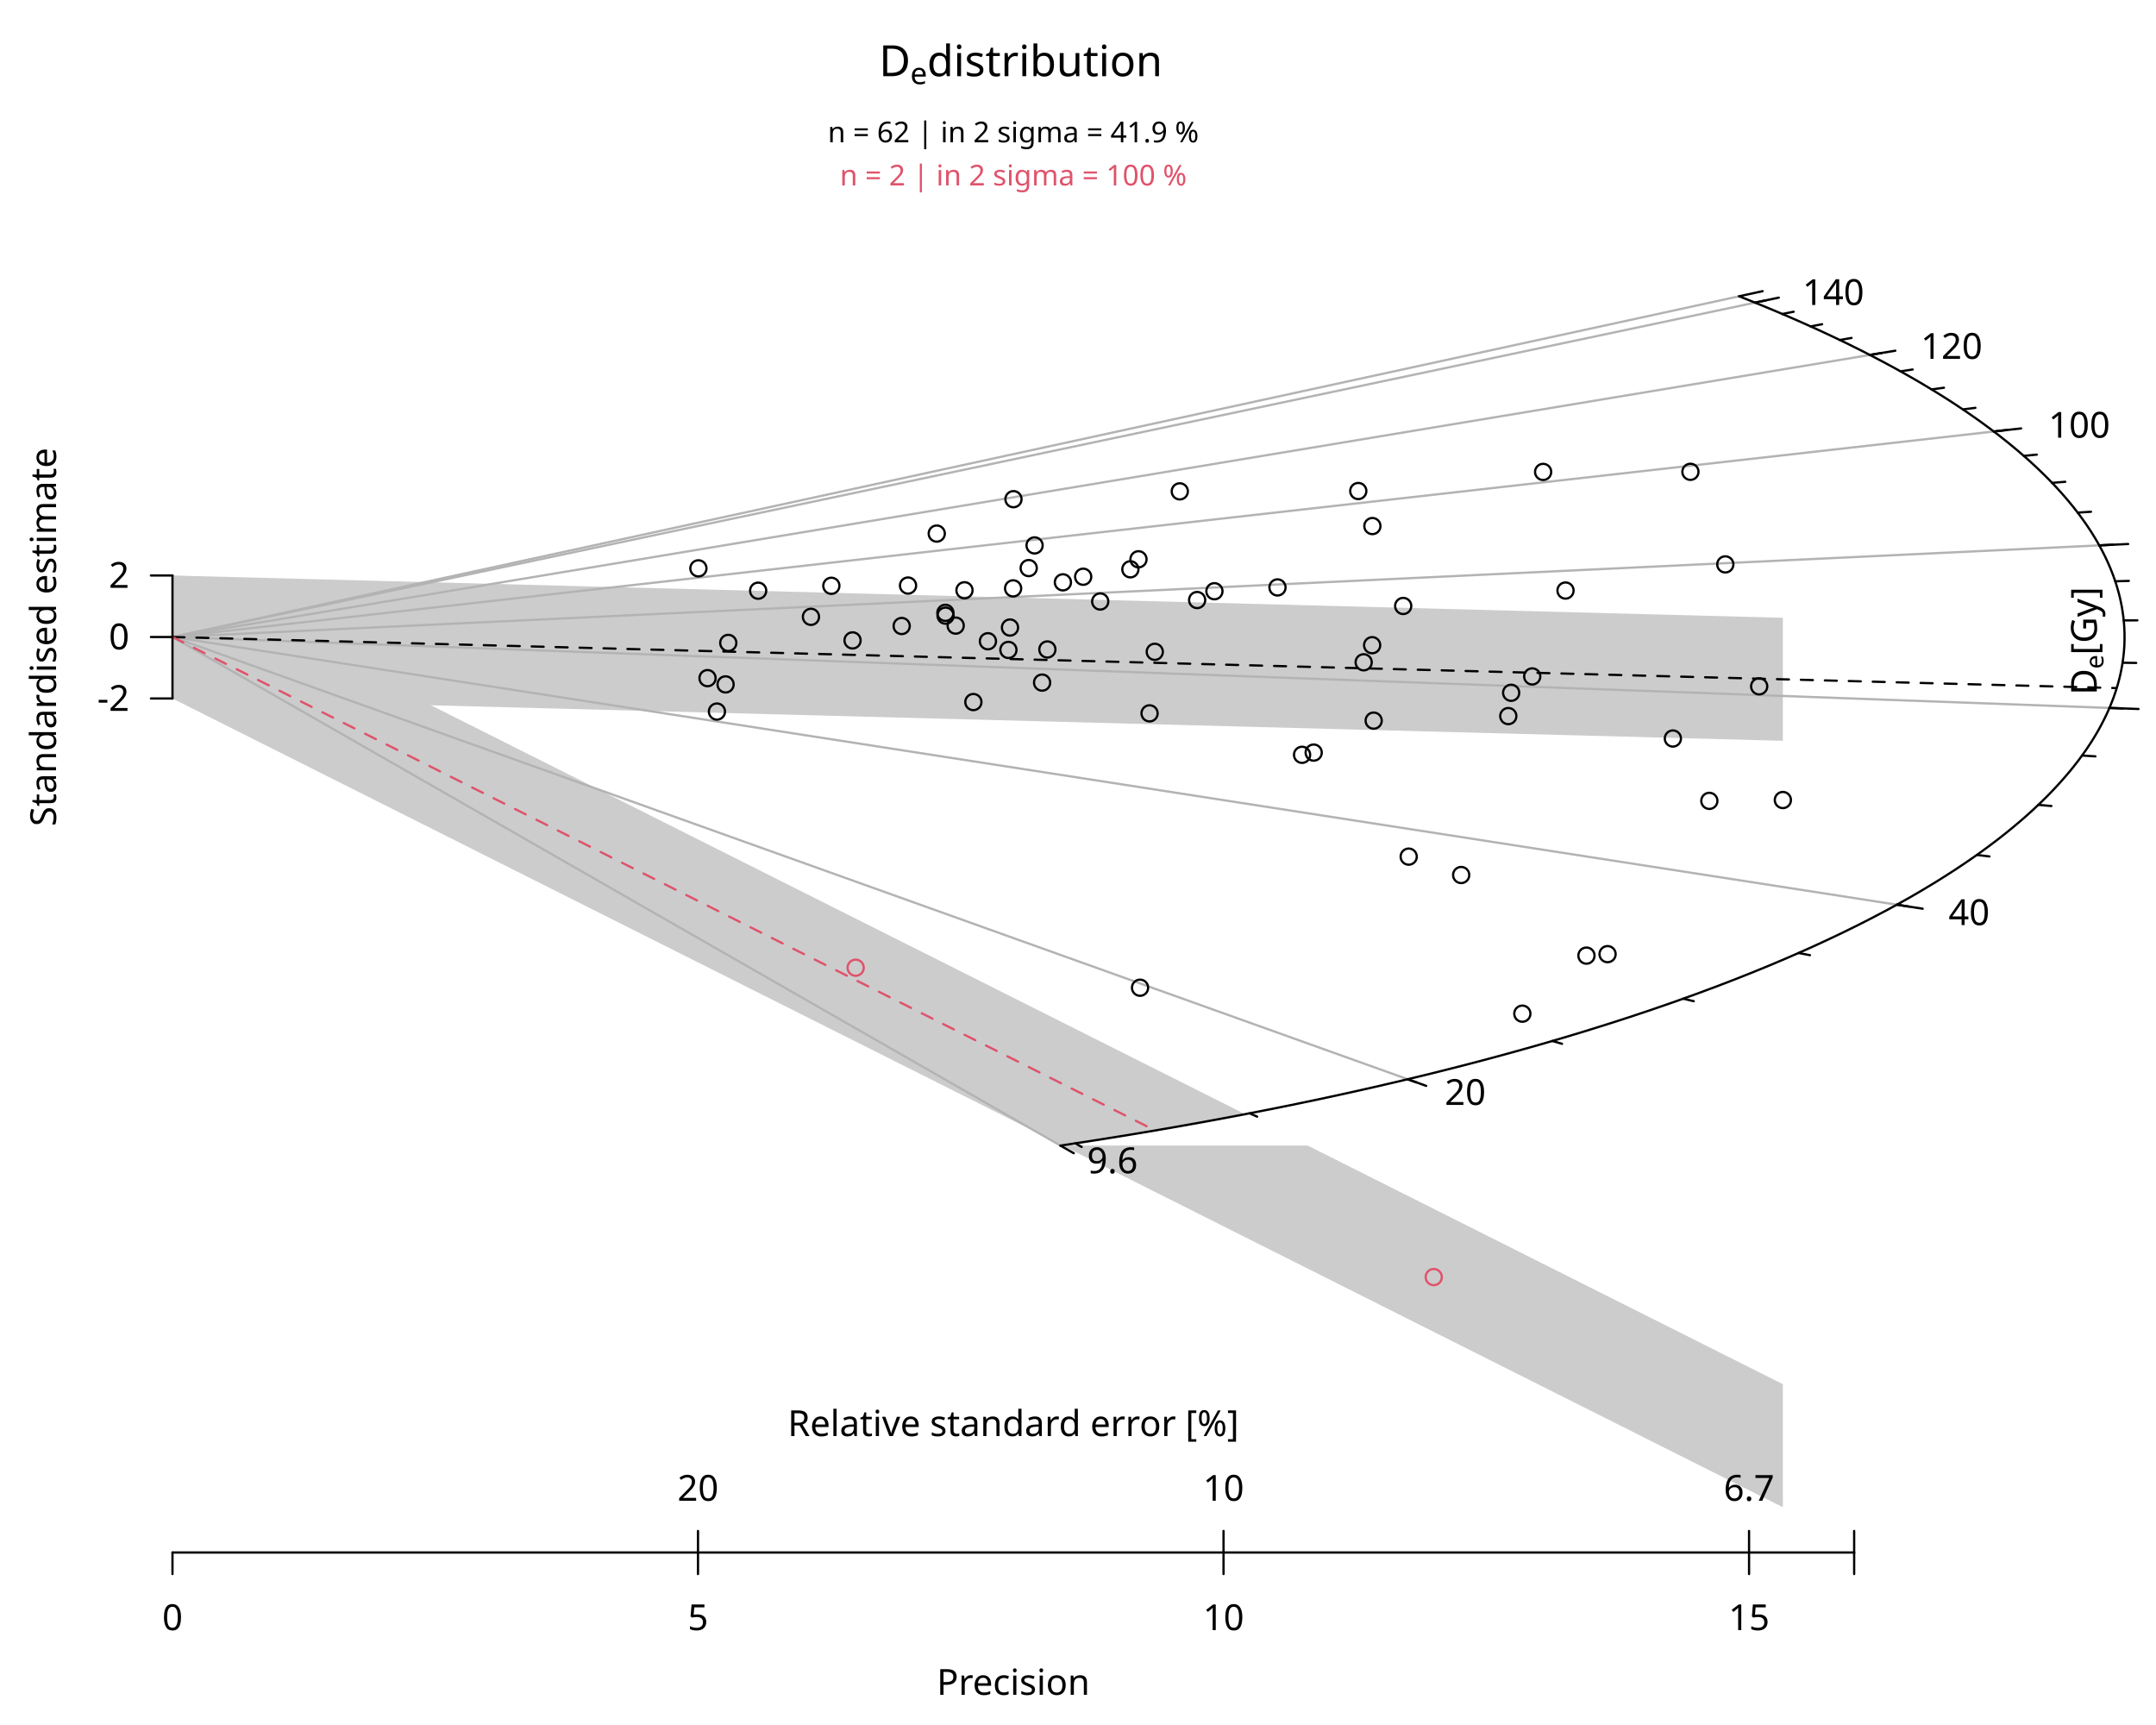
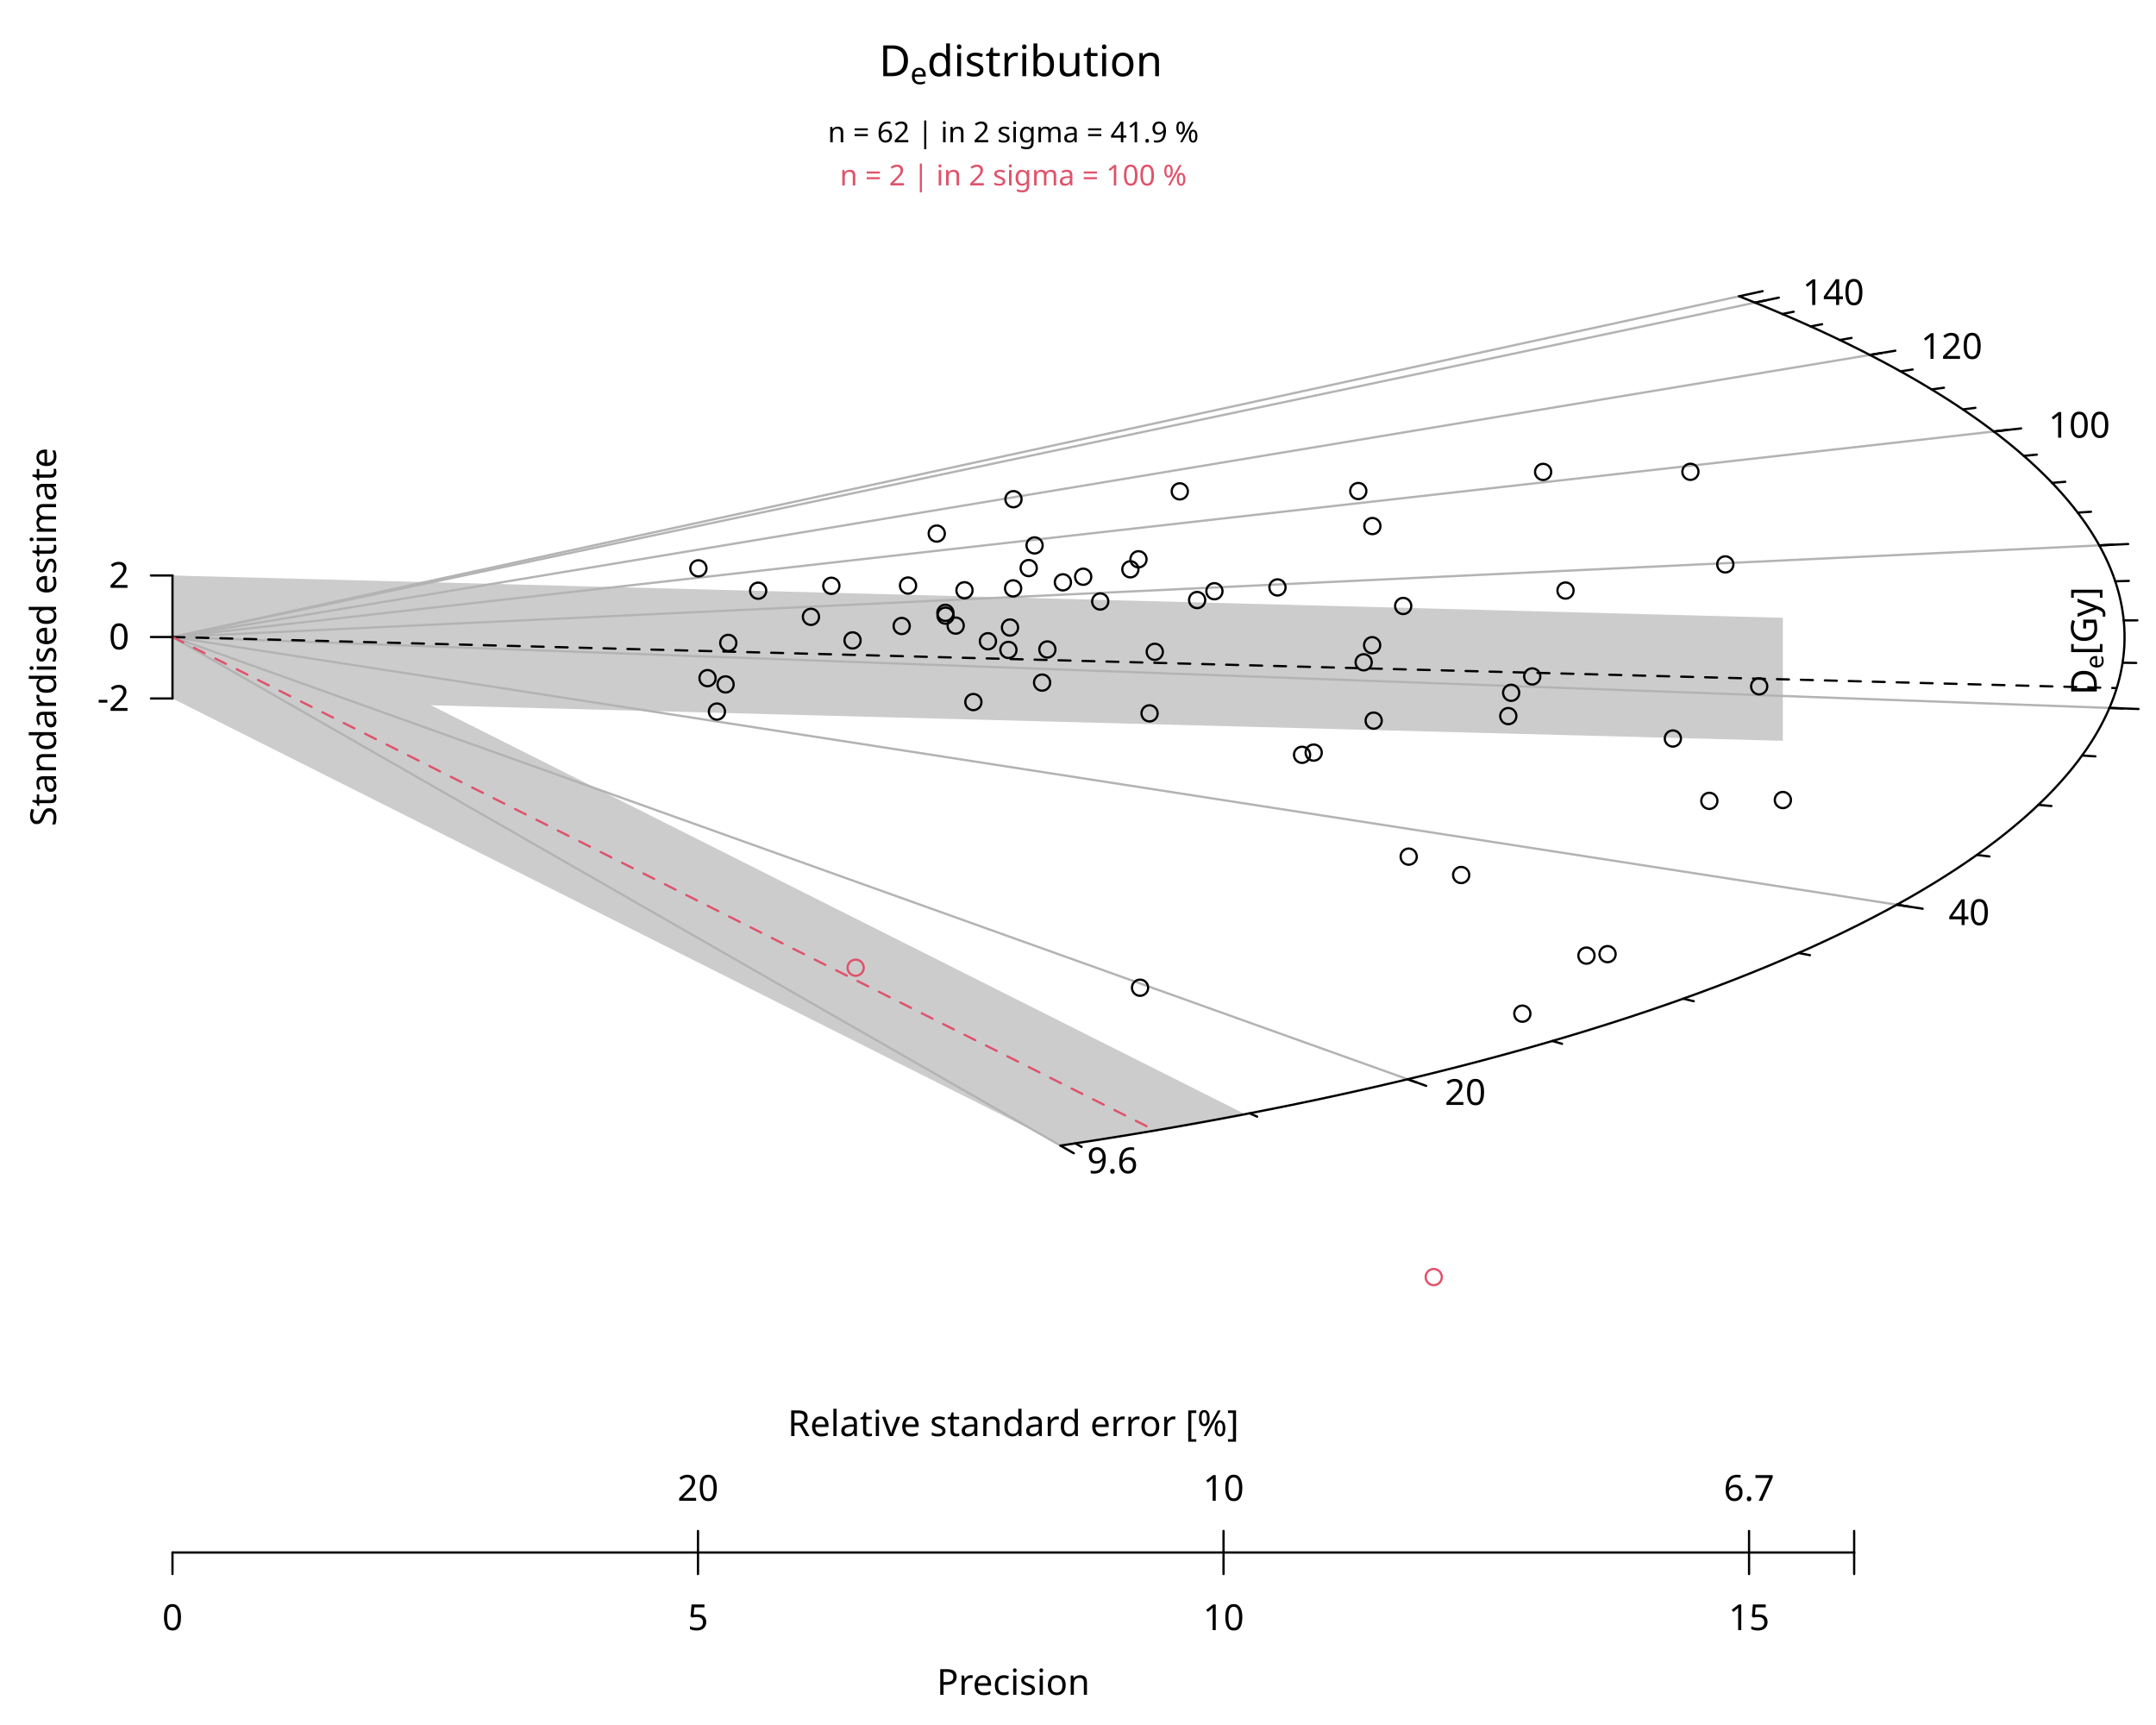
<svg xmlns="http://www.w3.org/2000/svg" class="svglite" data-engine-version="2.0" width="720.00pt" height="576.00pt" viewBox="0 0 720.00 576.00">
  <defs>
    <style type="text/css">
    .svglite line, .svglite polyline, .svglite polygon, .svglite path, .svglite rect, .svglite circle {
      fill: none;
      stroke: #000000;
      stroke-linecap: round;
      stroke-linejoin: round;
      stroke-miterlimit: 10.00;
    }
  </style>
  </defs>
  <rect width="100%" height="100%" style="stroke: none; fill: #FFFFFF;" />
  <defs>
    <clipPath id="cpMC4wMHw3MjAuMDB8MC4wMHw1NzYuMDA=">
      <rect x="0.00" y="0.00" width="720.00" height="576.00" />
    </clipPath>
  </defs>
  <g clip-path="url(#cpMC4wMHw3MjAuMDB8MC4wMHw1NzYuMDA=)">
    <text transform="translate(18.72,212.70) rotate(-90)" text-anchor="middle" style="font-size: 12.00px; font-family: sans;" textLength="119.42px" lengthAdjust="spacingAndGlyphs">Standardised estimate</text>
  </g>
  <defs>
    <clipPath id="cpNTcuNjB8NjE5LjIwfDY0LjgwfDUxOC40MA==">
      <rect x="57.60" y="64.80" width="561.60" height="453.60" />
    </clipPath>
  </defs>
  <g clip-path="url(#cpNTcuNjB8NjE5LjIwfDY0LjgwfDUxOC40MA==)">
    <polygon points="57.60,233.24 57.60,192.16 595.39,206.29 595.39,247.36 " style="stroke-width: 0.75; stroke: none; fill: #CCCCCC;" />
    <polygon points="57.60,233.24 57.60,192.16 595.39,462.20 595.39,503.28 " style="stroke-width: 0.75; stroke: none; fill: #CCCCCC;" />
  </g>
  <g clip-path="url(#cpMC4wMHw3MjAuMDB8MC4wMHw1NzYuMDA=)">
    <polyline points="57.60,212.70 354.14,382.53 " style="stroke-width: 0.75; stroke: #B3B3B3;" />
    <polyline points="57.60,212.70 580.78,98.93 " style="stroke-width: 0.75; stroke: #B3B3B3;" />
    <polyline points="57.60,212.70 470.09,360.37 " style="stroke-width: 0.75; stroke: #B3B3B3;" />
    <polyline points="57.60,212.70 633.45,302.09 " style="stroke-width: 0.75; stroke: #B3B3B3;" />
    <polyline points="57.60,212.70 704.45,236.39 " style="stroke-width: 0.75; stroke: #B3B3B3;" />
    <polyline points="57.60,212.70 701.05,182.11 " style="stroke-width: 0.75; stroke: #B3B3B3;" />
    <polyline points="57.60,212.70 665.83,144.08 " style="stroke-width: 0.75; stroke: #B3B3B3;" />
    <polyline points="57.60,212.70 624.44,118.52 " style="stroke-width: 0.75; stroke: #B3B3B3;" />
    <polyline points="57.60,212.70 586.10,101.05 " style="stroke-width: 0.75; stroke: #B3B3B3;" />
    <polyline points="57.60,212.70 706.88,229.76 " style="stroke-width: 0.75; stroke-dasharray: 4.00,4.00;" />
    <polyline points="57.60,212.70 385.76,377.48 " style="stroke-width: 0.75; stroke: #DF536B; stroke-dasharray: 4.00,4.00;" />
-     <polygon points="354.14,382.53 354.79,382.44 355.44,382.34 356.10,382.24 356.76,382.14 357.42,382.04 358.08,381.94 358.75,381.84 359.42,381.74 360.09,381.63 360.77,381.53 361.44,381.42 362.12,381.32 362.80,381.21 363.49,381.11 364.18,381.00 364.87,380.89 365.56,380.78 366.26,380.68 366.95,380.57 367.65,380.46 368.36,380.34 369.06,380.23 369.77,380.12 370.48,380.00 371.20,379.89 371.92,379.77 372.64,379.66 373.36,379.54 374.09,379.42 374.81,379.31 375.54,379.19 376.28,379.07 377.02,378.95 377.76,378.82 378.50,378.70 379.24,378.58 379.99,378.45 380.74,378.33 381.50,378.20 382.26,378.07 383.02,377.95 383.78,377.82 384.55,377.69 385.32,377.56 386.09,377.43 386.86,377.29 387.64,377.16 388.42,377.02 389.21,376.89 390.00,376.75 390.79,376.62 391.58,376.48 392.38,376.34 393.18,376.20 393.98,376.06 394.79,375.91 395.60,375.77 396.41,375.63 397.23,375.48 398.05,375.33 398.87,375.19 399.69,375.04 400.52,374.89 401.35,374.74 402.19,374.59 403.03,374.43 403.87,374.28 404.72,374.12 405.56,373.97 406.42,373.81 407.27,373.65 408.13,373.49 408.99,373.33 409.86,373.17 410.72,373.00 411.60,372.84 412.47,372.67 413.35,372.51 414.23,372.34 415.12,372.17 416.01,372.00 416.90,371.82 417.80,371.65 418.70,371.48 419.60,371.30 420.51,371.12 421.42,370.94 422.33,370.76 423.25,370.58 424.17,370.40 425.09,370.22 426.02,370.03 426.95,369.84 427.89,369.65 428.83,369.46 429.77,369.27 430.72,369.08 431.67,368.89 432.62,368.69 433.58,368.49 434.54,368.29 435.50,368.09 436.47,367.89 437.44,367.69 438.42,367.48 439.40,367.28 440.38,367.07 441.37,366.86 442.36,366.65 443.35,366.43 444.35,366.22 445.35,366.00 446.35,365.79 447.36,365.57 448.38,365.34 449.39,365.12 450.41,364.90 451.44,364.67 452.47,364.44 453.50,364.21 454.54,363.98 455.57,363.74 456.62,363.51 457.67,363.27 458.72,363.03 459.77,362.79 460.83,362.55 461.89,362.30 462.96,362.05 464.03,361.80 465.11,361.55 466.18,361.30 467.27,361.05 468.35,360.79 469.44,360.53 470.53,360.27 471.63,360.00 472.73,359.74 473.84,359.47 474.95,359.20 476.06,358.93 477.18,358.66 478.30,358.38 479.42,358.10 480.55,357.82 481.68,357.54 482.82,357.25 483.96,356.96 485.10,356.67 486.25,356.38 487.40,356.09 488.56,355.79 489.72,355.49 490.88,355.19 492.05,354.88 493.22,354.58 494.39,354.27 495.57,353.96 496.75,353.64 497.94,353.32 499.12,353.01 500.32,352.68 501.51,352.36 502.71,352.03 503.92,351.70 505.12,351.37 506.34,351.03 507.55,350.70 508.77,350.35 509.99,350.01 511.22,349.66 512.44,349.32 513.68,348.96 514.91,348.61 516.15,348.25 517.39,347.89 518.64,347.53 519.89,347.16 521.14,346.79 522.40,346.42 523.66,346.04 524.92,345.66 526.19,345.28 527.46,344.90 528.73,344.51 530.00,344.12 531.28,343.72 532.56,343.32 533.85,342.92 535.14,342.52 536.43,342.11 537.72,341.70 539.02,341.29 540.32,340.87 541.62,340.45 542.92,340.02 544.23,339.60 545.54,339.17 546.85,338.73 548.17,338.29 549.48,337.85 550.80,337.41 552.12,336.96 553.45,336.50 554.77,336.05 556.10,335.59 557.43,335.13 558.77,334.66 560.10,334.19 561.44,333.71 562.78,333.23 564.12,332.75 565.46,332.27 566.80,331.78 568.15,331.28 569.49,330.78 570.84,330.28 572.19,329.78 573.54,329.27 574.89,328.75 576.25,328.24 577.60,327.71 578.95,327.19 580.31,326.66 581.67,326.12 583.02,325.58 584.38,325.04 585.74,324.50 587.09,323.94 588.45,323.39 589.81,322.83 591.17,322.27 592.53,321.70 593.88,321.12 595.24,320.55 596.60,319.97 597.96,319.38 599.31,318.79 600.67,318.20 602.02,317.60 603.37,316.99 604.73,316.39 606.08,315.77 607.43,315.16 608.77,314.53 610.12,313.91 611.46,313.28 612.81,312.64 614.15,312.00 615.49,311.36 616.82,310.71 618.15,310.05 619.48,309.40 620.81,308.73 622.14,308.06 623.46,307.39 624.78,306.71 626.09,306.03 627.40,305.34 628.71,304.65 630.02,303.96 631.32,303.25 632.61,302.55 633.90,301.84 635.19,301.12 636.47,300.40 637.75,299.68 639.02,298.95 640.29,298.21 641.55,297.47 642.80,296.73 644.05,295.98 645.30,295.22 646.54,294.47 647.77,293.70 648.99,292.93 650.21,292.16 651.42,291.38 652.63,290.60 653.83,289.81 655.01,289.02 656.20,288.22 657.37,287.42 658.54,286.62 659.70,285.81 660.85,284.99 661.99,284.17 663.12,283.34 664.24,282.51 665.36,281.68 666.46,280.84 667.56,280.00 668.64,279.15 669.72,278.30 670.78,277.44 671.84,276.58 672.88,275.71 673.91,274.84 674.94,273.97 675.95,273.09 676.95,272.21 677.93,271.32 678.91,270.43 679.87,269.53 680.83,268.63 681.77,267.73 682.69,266.82 683.61,265.91 684.51,264.99 685.40,264.07 686.27,263.15 687.13,262.22 687.98,261.29 688.81,260.35 689.63,259.42 690.44,258.47 691.23,257.53 692.01,256.58 692.77,255.62 693.51,254.67 694.25,253.71 694.96,252.74 695.66,251.78 696.35,250.81 697.02,249.84 697.67,248.86 698.31,247.88 698.93,246.90 699.53,245.92 700.12,244.93 700.69,243.94 701.24,242.95 701.78,241.95 702.30,240.95 702.80,239.95 703.29,238.95 703.76,237.95 704.21,236.94 704.64,235.93 705.05,234.92 705.45,233.91 705.83,232.90 706.19,231.88 706.53,230.86 706.86,229.84 707.16,228.82 707.45,227.80 707.72,226.78 707.97,225.75 708.20,224.73 708.41,223.70 708.60,222.67 708.78,221.65 708.93,220.62 709.07,219.59 709.19,218.56 709.29,217.53 709.37,216.49 709.43,215.46 709.47,214.43 709.49,213.40 709.49,212.37 709.48,211.33 709.44,210.30 709.39,209.27 709.32,208.24 709.22,207.21 709.11,206.18 708.98,205.15 708.83,204.12 708.67,203.09 708.48,202.06 708.27,201.03 708.05,200.01 707.81,198.98 707.54,197.96 707.26,196.94 706.96,195.91 706.65,194.89 706.31,193.88 705.96,192.86 705.59,191.85 705.19,190.83 704.79,189.82 704.36,188.81 703.92,187.81 703.45,186.80 702.98,185.80 702.48,184.80 701.97,183.80 701.43,182.80 700.89,181.81 700.32,180.82 699.74,179.83 699.14,178.85 698.53,177.86 697.89,176.88 697.25,175.91 696.58,174.93 695.90,173.96 695.21,173.00 694.50,172.03 693.77,171.07 693.03,170.11 692.28,169.16 691.50,168.21 690.72,167.26 689.92,166.32 689.10,165.38 688.28,164.44 687.43,163.51 686.58,162.58 685.71,161.65 684.82,160.73 683.93,159.81 683.02,158.90 682.09,157.99 681.16,157.08 680.21,156.18 679.25,155.29 678.28,154.39 677.29,153.50 676.30,152.62 675.29,151.74 674.27,150.86 673.24,149.99 672.20,149.12 671.15,148.26 670.09,147.40 669.02,146.55 667.94,145.70 666.85,144.85 665.74,144.01 664.63,143.18 663.51,142.35 662.38,141.52 661.25,140.70 660.10,139.88 658.94,139.07 657.78,138.26 656.61,137.46 655.43,136.66 654.24,135.87 653.05,135.08 651.85,134.29 650.64,133.51 649.42,132.74 648.20,131.97 646.97,131.20 645.73,130.44 644.49,129.69 643.24,128.94 641.99,128.19 640.73,127.45 639.47,126.71 638.20,125.98 636.92,125.25 635.64,124.53 634.35,123.81 633.06,123.10 631.77,122.39 630.47,121.69 629.17,120.99 627.86,120.30 626.55,119.61 625.24,118.93 623.92,118.25 622.60,117.57 621.28,116.90 619.95,116.24 618.62,115.58 617.29,114.92 615.95,114.27 614.62,113.63 613.28,112.98 611.94,112.35 610.59,111.71 609.25,111.09 607.90,110.46 606.55,109.84 605.20,109.23 603.85,108.62 602.50,108.02 601.14,107.41 599.79,106.82 598.43,106.23 597.08,105.64 595.72,105.06 594.36,104.48 593.00,103.90 591.64,103.33 590.29,102.77 588.93,102.21 587.57,101.65 586.21,101.10 584.85,100.55 583.50,100.01 582.14,99.47 580.78,98.93 580.78,48.41 709.49,48.41 709.49,382.53 57.60,382.53 57.60,382.53 354.14,382.53 " style="stroke-width: 0.75; stroke: none; fill: #FFFFFF;" />
+     <polygon points="354.14,382.53 354.79,382.44 355.44,382.34 356.10,382.24 356.76,382.14 357.42,382.04 358.08,381.94 358.75,381.84 359.42,381.74 360.09,381.63 360.77,381.53 361.44,381.42 362.12,381.32 362.80,381.21 363.49,381.11 364.18,381.00 364.87,380.89 365.56,380.78 366.26,380.68 366.95,380.57 367.65,380.46 368.36,380.34 369.06,380.23 369.77,380.12 370.48,380.00 371.20,379.89 371.92,379.77 372.64,379.66 373.36,379.54 374.09,379.42 374.81,379.31 375.54,379.19 376.28,379.07 377.02,378.95 377.76,378.82 378.50,378.70 379.24,378.58 379.99,378.45 380.74,378.33 381.50,378.20 382.26,378.07 383.02,377.95 383.78,377.82 384.55,377.69 385.32,377.56 386.09,377.43 386.86,377.29 387.64,377.16 388.42,377.02 389.21,376.89 390.00,376.75 390.79,376.62 391.58,376.48 392.38,376.34 393.18,376.20 393.98,376.06 394.79,375.91 395.60,375.77 396.41,375.63 397.23,375.48 398.05,375.33 398.87,375.19 399.69,375.04 400.52,374.89 401.35,374.74 402.19,374.59 403.03,374.43 403.87,374.28 404.72,374.12 405.56,373.97 406.42,373.81 407.27,373.65 408.13,373.49 408.99,373.33 409.86,373.17 410.72,373.00 411.60,372.84 412.47,372.67 413.35,372.51 414.23,372.34 415.12,372.17 416.01,372.00 416.90,371.82 417.80,371.65 418.70,371.48 419.60,371.30 420.51,371.12 421.42,370.94 422.33,370.76 423.25,370.58 424.17,370.40 425.09,370.22 426.02,370.03 426.95,369.84 427.89,369.65 428.83,369.46 429.77,369.27 430.72,369.08 431.67,368.89 432.62,368.69 433.58,368.49 434.54,368.29 435.50,368.09 436.47,367.89 437.44,367.69 438.42,367.48 439.40,367.28 440.38,367.07 441.37,366.86 442.36,366.65 443.35,366.43 444.35,366.22 445.35,366.00 446.35,365.79 447.36,365.57 448.38,365.34 449.39,365.12 450.41,364.90 451.44,364.67 452.47,364.44 453.50,364.21 454.54,363.98 455.57,363.74 456.62,363.51 457.67,363.27 458.72,363.03 459.77,362.79 460.83,362.55 461.89,362.30 462.96,362.05 464.03,361.80 465.11,361.55 466.18,361.30 467.27,361.05 468.35,360.79 469.44,360.53 470.53,360.27 471.63,360.00 472.73,359.74 473.84,359.47 474.95,359.20 476.06,358.93 477.18,358.66 478.30,358.38 479.42,358.10 480.55,357.82 481.68,357.54 482.82,357.25 483.96,356.96 485.10,356.67 486.25,356.38 487.40,356.09 488.56,355.79 489.72,355.49 490.88,355.19 492.05,354.88 493.22,354.58 494.39,354.27 495.57,353.96 496.75,353.64 497.94,353.32 499.12,353.01 500.32,352.68 501.51,352.36 502.71,352.03 503.92,351.70 505.12,351.37 506.34,351.03 507.55,350.70 508.77,350.35 509.99,350.01 511.22,349.66 512.44,349.32 513.68,348.96 514.91,348.61 516.15,348.25 517.39,347.89 518.64,347.53 519.89,347.16 521.14,346.79 522.40,346.42 523.66,346.04 524.92,345.66 526.19,345.28 527.46,344.90 528.73,344.51 530.00,344.12 531.28,343.72 532.56,343.32 533.85,342.92 535.14,342.52 536.43,342.11 537.72,341.70 539.02,341.29 540.32,340.87 541.62,340.45 542.92,340.02 544.23,339.60 545.54,339.17 546.85,338.73 548.17,338.29 549.48,337.85 550.80,337.41 552.12,336.96 553.45,336.50 554.77,336.05 556.10,335.59 557.43,335.13 558.77,334.66 560.10,334.19 561.44,333.71 562.78,333.23 564.12,332.75 565.46,332.27 566.80,331.78 568.15,331.28 569.49,330.78 570.84,330.28 572.19,329.78 573.54,329.27 574.89,328.75 576.25,328.24 577.60,327.71 578.95,327.19 580.31,326.66 581.67,326.12 583.02,325.58 584.38,325.04 585.74,324.50 587.09,323.94 588.45,323.39 589.81,322.83 591.17,322.27 592.53,321.70 593.88,321.12 595.24,320.55 596.60,319.97 597.96,319.38 599.31,318.79 600.67,318.20 602.02,317.60 603.37,316.99 604.73,316.39 606.08,315.77 607.43,315.16 608.77,314.53 610.12,313.91 611.46,313.28 612.81,312.64 614.15,312.00 615.49,311.36 616.82,310.71 618.15,310.05 619.48,309.40 620.81,308.73 622.14,308.06 623.46,307.39 624.78,306.71 626.09,306.03 627.40,305.34 628.71,304.65 630.02,303.96 631.32,303.25 632.61,302.55 633.90,301.84 635.19,301.12 636.47,300.40 637.75,299.68 639.02,298.95 640.29,298.21 641.55,297.47 642.80,296.73 644.05,295.98 645.30,295.22 646.54,294.47 647.77,293.70 648.99,292.93 650.21,292.16 651.42,291.38 652.63,290.60 653.83,289.81 655.01,289.02 656.20,288.22 657.37,287.42 658.54,286.62 659.70,285.81 660.85,284.99 661.99,284.17 663.12,283.34 664.24,282.51 665.36,281.68 666.46,280.84 667.56,280.00 668.64,279.15 669.72,278.30 670.78,277.44 671.84,276.58 672.88,275.71 673.91,274.84 674.94,273.97 675.95,273.09 676.95,272.21 677.93,271.32 678.91,270.43 679.87,269.53 680.83,268.63 681.77,267.73 682.69,266.82 683.61,265.91 684.51,264.99 685.40,264.07 686.27,263.15 687.13,262.22 687.98,261.29 688.81,260.35 689.63,259.42 690.44,258.47 691.23,257.53 692.01,256.58 692.77,255.62 693.51,254.67 694.25,253.71 694.96,252.74 695.66,251.78 696.35,250.81 697.02,249.84 697.67,248.86 698.31,247.88 698.93,246.90 699.53,245.92 700.12,244.93 700.69,243.94 701.24,242.95 701.78,241.95 702.30,240.95 702.80,239.95 703.29,238.95 703.76,237.95 704.21,236.94 704.64,235.93 705.05,234.92 705.45,233.91 705.83,232.90 706.19,231.88 706.53,230.86 706.86,229.84 707.16,228.82 707.45,227.80 707.72,226.78 707.97,225.75 708.20,224.73 708.41,223.70 708.60,222.67 708.78,221.65 708.93,220.62 709.07,219.59 709.19,218.56 709.29,217.53 709.37,216.49 709.43,215.46 709.47,214.43 709.49,213.40 709.49,212.37 709.48,211.33 709.44,210.30 709.39,209.27 709.32,208.24 709.22,207.21 709.11,206.18 708.98,205.15 708.83,204.12 708.67,203.09 708.48,202.06 708.27,201.03 708.05,200.01 707.81,198.98 707.54,197.96 707.26,196.94 706.96,195.91 706.65,194.89 706.31,193.88 705.96,192.86 705.59,191.85 705.19,190.83 704.79,189.82 704.36,188.81 703.92,187.81 703.45,186.80 702.98,185.80 702.48,184.80 701.97,183.80 701.43,182.80 700.89,181.81 700.32,180.82 699.74,179.83 699.14,178.85 698.53,177.86 697.89,176.88 697.25,175.91 696.58,174.93 695.90,173.96 695.21,173.00 694.50,172.03 693.77,171.07 693.03,170.11 692.28,169.16 691.50,168.21 690.72,167.26 689.92,166.32 689.10,165.38 688.28,164.44 687.43,163.51 686.58,162.58 685.71,161.65 684.82,160.73 683.93,159.81 683.02,158.90 682.09,157.99 681.16,157.08 680.21,156.18 679.25,155.29 678.28,154.39 677.29,153.50 676.30,152.62 675.29,151.74 674.27,150.86 673.24,149.99 672.20,149.12 671.15,148.26 670.09,147.40 669.02,146.55 667.94,145.70 666.85,144.85 665.74,144.01 664.63,143.18 663.51,142.35 662.38,141.52 661.25,140.70 660.10,139.88 658.94,139.07 657.78,138.26 656.61,137.46 655.43,136.66 654.24,135.87 653.05,135.08 651.85,134.29 650.64,133.51 649.42,132.74 648.20,131.97 646.97,131.20 645.73,130.44 644.49,129.69 643.24,128.94 641.99,128.19 640.73,127.45 639.47,126.71 638.20,125.98 636.92,125.25 635.64,124.53 634.35,123.81 633.06,123.10 631.77,122.39 630.47,121.69 629.17,120.99 627.86,120.30 626.55,119.61 625.24,118.93 623.92,118.25 622.60,117.57 621.28,116.90 619.95,116.24 618.62,115.58 617.29,114.92 615.95,114.27 614.62,113.63 613.28,112.98 611.94,112.35 610.59,111.71 609.25,111.09 607.90,110.46 606.55,109.84 605.20,109.23 603.85,108.62 602.50,108.02 601.14,107.41 599.79,106.82 598.43,106.23 597.08,105.64 595.72,105.06 594.36,104.48 593.00,103.90 591.64,103.33 590.29,102.77 588.93,102.21 587.57,101.65 586.21,101.10 584.85,100.55 583.50,100.01 582.14,99.47 580.78,98.93 580.78,64.80 709.49,64.80 709.49,518.40 57.60,518.40 57.60,382.53 354.14,382.53 " style="stroke-width: 0.75; stroke: none; fill: #FFFFFF;" />
    <text x="293.58" y="25.44" style="font-size: 14.40px; font-family: sans;" textLength="10.40px" lengthAdjust="spacingAndGlyphs">D</text>
    <text x="303.98" y="28.10" style="font-size: 10.08px; font-family: sans;" textLength="5.61px" lengthAdjust="spacingAndGlyphs">e</text>
    <text x="309.59" y="25.44" style="font-size: 14.40px; font-family: sans;" textLength="73.64px" lengthAdjust="spacingAndGlyphs"> distribution</text>
    <line x1="57.60" y1="518.40" x2="584.10" y2="518.40" style="stroke-width: 0.75;" />
    <line x1="57.60" y1="518.40" x2="57.60" y2="525.60" style="stroke-width: 0.75;" />
    <line x1="233.10" y1="518.40" x2="233.10" y2="525.60" style="stroke-width: 0.75;" />
    <line x1="408.60" y1="518.40" x2="408.60" y2="525.60" style="stroke-width: 0.75;" />
    <line x1="584.10" y1="518.40" x2="584.10" y2="525.60" style="stroke-width: 0.75;" />
    <text x="57.60" y="544.32" text-anchor="middle" style="font-size: 12.00px; font-family: sans;" textLength="6.67px" lengthAdjust="spacingAndGlyphs">0</text>
    <text x="233.10" y="544.32" text-anchor="middle" style="font-size: 12.00px; font-family: sans;" textLength="6.67px" lengthAdjust="spacingAndGlyphs">5</text>
    <text x="408.60" y="544.32" text-anchor="middle" style="font-size: 12.00px; font-family: sans;" textLength="13.35px" lengthAdjust="spacingAndGlyphs">10</text>
    <text x="584.10" y="544.32" text-anchor="middle" style="font-size: 12.00px; font-family: sans;" textLength="13.35px" lengthAdjust="spacingAndGlyphs">15</text>
    <polyline points="584.10,518.40 619.20,518.40 " style="stroke-width: 0.75;" />
    <line x1="619.20" y1="518.40" x2="619.20" y2="511.20" style="stroke-width: 0.75;" />
    <line x1="619.20" y1="518.40" x2="619.20" y2="525.60" style="stroke-width: 0.75;" />
    <text x="338.40" y="479.52" text-anchor="middle" style="font-size: 12.00px; font-family: sans;" textLength="142.74px" lengthAdjust="spacingAndGlyphs">Relative standard error [%]</text>
    <text x="338.40" y="565.92" text-anchor="middle" style="font-size: 12.00px; font-family: sans;" textLength="49.36px" lengthAdjust="spacingAndGlyphs">Precision</text>
    <line x1="233.10" y1="518.40" x2="233.10" y2="511.20" style="stroke-width: 0.75;" />
    <line x1="408.60" y1="518.40" x2="408.60" y2="511.20" style="stroke-width: 0.75;" />
    <line x1="584.10" y1="518.40" x2="584.10" y2="511.20" style="stroke-width: 0.75;" />
    <text x="233.10" y="501.12" text-anchor="middle" style="font-size: 12.00px; font-family: sans;" textLength="13.35px" lengthAdjust="spacingAndGlyphs">20</text>
    <text x="408.60" y="501.12" text-anchor="middle" style="font-size: 12.00px; font-family: sans;" textLength="13.35px" lengthAdjust="spacingAndGlyphs">10</text>
    <text x="584.10" y="501.12" text-anchor="middle" style="font-size: 12.00px; font-family: sans;" textLength="16.68px" lengthAdjust="spacingAndGlyphs">6.7</text>
    <polyline points="359.11,381.78 361.22,382.97 " style="stroke-width: 0.75;" />
    <polyline points="417.30,371.75 419.82,372.86 " style="stroke-width: 0.75;" />
    <polyline points="470.09,360.37 472.98,361.41 " style="stroke-width: 0.75;" />
    <polyline points="518.41,347.59 521.64,348.54 " style="stroke-width: 0.75;" />
    <polyline points="562.11,333.47 565.64,334.32 " style="stroke-width: 0.75;" />
    <polyline points="600.64,318.21 604.44,318.95 " style="stroke-width: 0.75;" />
    <polyline points="633.45,302.09 637.48,302.72 " style="stroke-width: 0.75;" />
    <polyline points="660.16,285.47 664.38,285.98 " style="stroke-width: 0.75;" />
    <polyline points="680.70,268.75 685.07,269.14 " style="stroke-width: 0.75;" />
    <polyline points="695.30,252.28 699.76,252.56 " style="stroke-width: 0.75;" />
    <polyline points="704.45,236.39 708.98,236.55 " style="stroke-width: 0.75;" />
    <polyline points="708.83,221.30 713.39,221.36 " style="stroke-width: 0.75;" />
    <polyline points="709.22,207.17 713.78,207.14 " style="stroke-width: 0.75;" />
    <polyline points="706.39,194.10 710.93,193.97 " style="stroke-width: 0.75;" />
    <polyline points="701.05,182.11 705.56,181.89 " style="stroke-width: 0.75;" />
    <polyline points="693.85,171.17 698.30,170.88 " style="stroke-width: 0.75;" />
    <polyline points="685.30,161.23 689.70,160.87 " style="stroke-width: 0.75;" />
    <polyline points="675.85,152.23 680.18,151.80 " style="stroke-width: 0.75;" />
    <polyline points="665.83,144.08 670.09,143.60 " style="stroke-width: 0.75;" />
    <polyline points="655.51,136.71 659.69,136.18 " style="stroke-width: 0.75;" />
    <polyline points="645.08,130.04 649.19,129.46 " style="stroke-width: 0.75;" />
    <polyline points="634.69,124.00 638.73,123.38 " style="stroke-width: 0.75;" />
    <polyline points="624.44,118.52 628.41,117.86 " style="stroke-width: 0.75;" />
    <polyline points="614.42,113.53 618.32,112.84 " style="stroke-width: 0.75;" />
    <polyline points="604.67,108.99 608.50,108.26 " style="stroke-width: 0.75;" />
    <polyline points="595.22,104.85 598.99,104.09 " style="stroke-width: 0.75;" />
    <polyline points="586.10,101.05 589.80,100.27 " style="stroke-width: 0.75;" />
    <polyline points="354.14,382.53 358.59,385.08 " style="stroke-width: 0.75;" />
    <polyline points="580.78,98.93 588.63,97.22 " style="stroke-width: 0.75;" />
    <polyline points="470.09,360.37 476.28,362.59 " style="stroke-width: 0.75;" />
    <polyline points="633.45,302.09 642.08,303.43 " style="stroke-width: 0.75;" />
    <polyline points="704.45,236.39 714.15,236.74 " style="stroke-width: 0.75;" />
    <polyline points="701.05,182.11 710.70,181.65 " style="stroke-width: 0.75;" />
    <polyline points="665.83,144.08 674.95,143.05 " style="stroke-width: 0.75;" />
    <polyline points="624.44,118.52 632.95,117.10 " style="stroke-width: 0.75;" />
    <polyline points="586.10,101.05 594.03,99.38 " style="stroke-width: 0.75;" />
    <polyline points="354.14,382.53 354.79,382.44 355.44,382.34 356.10,382.24 356.76,382.14 357.42,382.04 358.08,381.94 358.75,381.84 359.42,381.74 360.09,381.63 360.77,381.53 361.44,381.42 362.12,381.32 362.80,381.21 363.49,381.11 364.18,381.00 364.87,380.89 365.56,380.78 366.26,380.68 366.95,380.57 367.65,380.46 368.36,380.34 369.06,380.23 369.77,380.12 370.48,380.00 371.20,379.89 371.92,379.77 372.64,379.66 373.36,379.54 374.09,379.42 374.81,379.31 375.54,379.19 376.28,379.07 377.02,378.95 377.76,378.82 378.50,378.70 379.24,378.58 379.99,378.45 380.74,378.33 381.50,378.20 382.26,378.07 383.02,377.95 383.78,377.82 384.55,377.69 385.32,377.56 386.09,377.43 386.86,377.29 387.64,377.16 388.42,377.02 389.21,376.89 390.00,376.75 390.79,376.62 391.58,376.48 392.38,376.34 393.18,376.20 393.98,376.06 394.79,375.91 395.60,375.77 396.41,375.63 397.23,375.48 398.05,375.33 398.87,375.19 399.69,375.04 400.52,374.89 401.35,374.74 402.19,374.59 403.03,374.43 403.87,374.28 404.72,374.12 405.56,373.97 406.42,373.81 407.27,373.65 408.13,373.49 408.99,373.33 409.86,373.17 410.72,373.00 411.60,372.84 412.47,372.67 413.35,372.51 414.23,372.34 415.12,372.17 416.01,372.00 416.90,371.82 417.80,371.65 418.70,371.48 419.60,371.30 420.51,371.12 421.42,370.94 422.33,370.76 423.25,370.58 424.17,370.40 425.09,370.22 426.02,370.03 426.95,369.84 427.89,369.65 428.83,369.46 429.77,369.27 430.72,369.08 431.67,368.89 432.62,368.69 433.58,368.49 434.54,368.29 435.50,368.09 436.47,367.89 437.44,367.69 438.42,367.48 439.40,367.28 440.38,367.07 441.37,366.86 442.36,366.65 443.35,366.43 444.35,366.22 445.35,366.00 446.35,365.79 447.36,365.57 448.38,365.34 449.39,365.12 450.41,364.90 451.44,364.67 452.47,364.44 453.50,364.21 454.54,363.98 455.57,363.74 456.62,363.51 457.67,363.27 458.72,363.03 459.77,362.79 460.83,362.55 461.89,362.30 462.96,362.05 464.03,361.80 465.11,361.55 466.18,361.30 467.27,361.05 468.35,360.79 469.44,360.53 470.53,360.27 471.63,360.00 472.73,359.74 473.84,359.47 474.95,359.20 476.06,358.93 477.18,358.66 478.30,358.38 479.42,358.10 480.55,357.82 481.68,357.54 482.82,357.25 483.96,356.96 485.10,356.67 486.25,356.38 487.40,356.09 488.56,355.79 489.72,355.49 490.88,355.19 492.05,354.88 493.22,354.58 494.39,354.27 495.57,353.96 496.75,353.64 497.94,353.32 499.12,353.01 500.32,352.68 501.51,352.36 502.71,352.03 503.92,351.70 505.12,351.37 506.34,351.03 507.55,350.70 508.77,350.35 509.99,350.01 511.22,349.66 512.44,349.32 513.68,348.96 514.91,348.61 516.15,348.25 517.39,347.89 518.64,347.53 519.89,347.16 521.14,346.79 522.40,346.42 523.66,346.04 524.92,345.66 526.19,345.28 527.46,344.90 528.73,344.51 530.00,344.12 531.28,343.72 532.56,343.32 533.85,342.92 535.14,342.52 536.43,342.11 537.72,341.70 539.02,341.29 540.32,340.87 541.62,340.45 542.92,340.02 544.23,339.60 545.54,339.17 546.85,338.73 548.17,338.29 549.48,337.85 550.80,337.41 552.12,336.96 553.45,336.50 554.77,336.05 556.10,335.59 557.43,335.13 558.77,334.66 560.10,334.19 561.44,333.71 562.78,333.23 564.12,332.75 565.46,332.27 566.80,331.78 568.15,331.28 569.49,330.78 570.84,330.28 572.19,329.78 573.54,329.27 574.89,328.75 576.25,328.24 577.60,327.71 578.95,327.19 580.31,326.66 581.67,326.12 583.02,325.58 584.38,325.04 585.74,324.50 587.09,323.94 588.45,323.39 589.81,322.83 591.17,322.27 592.53,321.70 593.88,321.12 595.24,320.55 596.60,319.97 597.96,319.38 599.31,318.79 600.67,318.20 602.02,317.60 603.37,316.99 604.73,316.39 606.08,315.77 607.43,315.16 608.77,314.53 610.12,313.91 611.46,313.28 612.81,312.64 614.15,312.00 615.49,311.36 616.82,310.71 618.15,310.05 619.48,309.40 620.81,308.73 622.14,308.06 623.46,307.39 624.78,306.71 626.09,306.03 627.40,305.34 628.71,304.65 630.02,303.96 631.32,303.25 632.61,302.55 633.90,301.84 635.19,301.12 636.47,300.40 637.75,299.68 639.02,298.95 640.29,298.21 641.55,297.47 642.80,296.73 644.05,295.98 645.30,295.22 646.54,294.47 647.77,293.70 648.99,292.93 650.21,292.16 651.42,291.38 652.63,290.60 653.83,289.81 655.01,289.02 656.20,288.22 657.37,287.42 658.54,286.62 659.70,285.81 660.85,284.99 661.99,284.17 663.12,283.34 664.24,282.51 665.36,281.68 666.46,280.84 667.56,280.00 668.64,279.15 669.72,278.30 670.78,277.44 671.84,276.58 672.88,275.71 673.91,274.84 674.94,273.97 675.95,273.09 676.95,272.21 677.93,271.32 678.91,270.43 679.87,269.53 680.83,268.63 681.77,267.73 682.69,266.82 683.61,265.91 684.51,264.99 685.40,264.07 686.27,263.15 687.13,262.22 687.98,261.29 688.81,260.35 689.63,259.42 690.44,258.47 691.23,257.53 692.01,256.58 692.77,255.62 693.51,254.67 694.25,253.71 694.96,252.74 695.66,251.78 696.35,250.81 697.02,249.84 697.67,248.86 698.31,247.88 698.93,246.90 699.53,245.92 700.12,244.93 700.69,243.94 701.24,242.95 701.78,241.95 702.30,240.95 702.80,239.95 703.29,238.95 703.76,237.95 704.21,236.94 704.64,235.93 705.05,234.92 705.45,233.91 705.83,232.90 706.19,231.88 706.53,230.86 706.86,229.84 707.16,228.82 707.45,227.80 707.72,226.78 707.97,225.75 708.20,224.73 708.41,223.70 708.60,222.67 708.78,221.65 708.93,220.62 709.07,219.59 709.19,218.56 709.29,217.53 709.37,216.49 709.43,215.46 709.47,214.43 709.49,213.40 709.49,212.37 709.48,211.33 709.44,210.30 709.39,209.27 709.32,208.24 709.22,207.21 709.11,206.18 708.98,205.15 708.83,204.12 708.67,203.09 708.48,202.06 708.27,201.03 708.05,200.01 707.81,198.98 707.54,197.96 707.26,196.94 706.96,195.91 706.65,194.89 706.31,193.88 705.96,192.86 705.59,191.85 705.19,190.83 704.79,189.82 704.36,188.81 703.92,187.81 703.45,186.80 702.98,185.80 702.48,184.80 701.97,183.80 701.43,182.80 700.89,181.81 700.32,180.82 699.74,179.83 699.14,178.85 698.53,177.86 697.89,176.88 697.25,175.91 696.58,174.93 695.90,173.96 695.21,173.00 694.50,172.03 693.77,171.07 693.03,170.11 692.28,169.16 691.50,168.21 690.72,167.26 689.92,166.32 689.10,165.38 688.28,164.44 687.43,163.51 686.58,162.58 685.71,161.65 684.82,160.73 683.93,159.81 683.02,158.90 682.09,157.99 681.16,157.08 680.21,156.18 679.25,155.29 678.28,154.39 677.29,153.50 676.30,152.62 675.29,151.74 674.27,150.86 673.24,149.99 672.20,149.12 671.15,148.26 670.09,147.40 669.02,146.55 667.94,145.70 666.85,144.85 665.74,144.01 664.63,143.18 663.51,142.35 662.38,141.52 661.25,140.70 660.10,139.88 658.94,139.07 657.78,138.26 656.61,137.46 655.43,136.66 654.24,135.87 653.05,135.08 651.85,134.29 650.64,133.51 649.42,132.74 648.20,131.97 646.97,131.20 645.73,130.44 644.49,129.69 643.24,128.94 641.99,128.19 640.73,127.45 639.47,126.71 638.20,125.98 636.92,125.25 635.64,124.53 634.35,123.81 633.06,123.10 631.77,122.39 630.47,121.69 629.17,120.99 627.86,120.30 626.55,119.61 625.24,118.93 623.92,118.25 622.60,117.57 621.28,116.90 619.95,116.24 618.62,115.58 617.29,114.92 615.95,114.27 614.62,113.63 613.28,112.98 611.94,112.35 610.59,111.71 609.25,111.09 607.90,110.46 606.55,109.84 605.20,109.23 603.85,108.62 602.50,108.02 601.14,107.41 599.79,106.82 598.43,106.23 597.08,105.64 595.72,105.06 594.36,104.48 593.00,103.90 591.64,103.33 590.29,102.77 588.93,102.21 587.57,101.65 586.21,101.10 584.85,100.55 583.50,100.01 582.14,99.47 580.78,98.93 " style="stroke-width: 0.75;" />
    <text x="363.03" y="391.76" style="font-size: 12.00px; font-family: sans;" textLength="16.68px" lengthAdjust="spacingAndGlyphs">9.6</text>
    <text x="482.47" y="368.94" style="font-size: 12.00px; font-family: sans;" textLength="13.35px" lengthAdjust="spacingAndGlyphs">20</text>
    <text x="650.72" y="308.90" style="font-size: 12.00px; font-family: sans;" textLength="13.35px" lengthAdjust="spacingAndGlyphs">40</text>
    <text x="723.85" y="241.23" style="font-size: 12.00px; font-family: sans;" textLength="13.35px" lengthAdjust="spacingAndGlyphs">60</text>
    <text x="720.36" y="185.32" style="font-size: 12.00px; font-family: sans;" textLength="13.35px" lengthAdjust="spacingAndGlyphs">80</text>
    <text x="684.08" y="146.15" style="font-size: 12.00px; font-family: sans;" textLength="20.02px" lengthAdjust="spacingAndGlyphs">100</text>
    <text x="641.45" y="119.82" style="font-size: 12.00px; font-family: sans;" textLength="20.02px" lengthAdjust="spacingAndGlyphs">120</text>
    <text x="601.95" y="101.84" style="font-size: 12.00px; font-family: sans;" textLength="20.02px" lengthAdjust="spacingAndGlyphs">140</text>
    <text transform="translate(700.23,232.04) rotate(-90)" style="font-size: 12.00px; font-family: sans;" textLength="8.67px" lengthAdjust="spacingAndGlyphs">D</text>
    <text transform="translate(702.45,223.37) rotate(-90)" style="font-size: 8.40px; font-family: sans;" textLength="4.67px" lengthAdjust="spacingAndGlyphs">e</text>
    <text transform="translate(700.23,218.70) rotate(-90)" style="font-size: 12.00px; font-family: sans;" textLength="25.34px" lengthAdjust="spacingAndGlyphs"> [Gy]</text>
    <circle cx="380.72" cy="329.81" r="2.70" style="stroke-width: 0.75;" />
    <circle cx="508.39" cy="338.48" r="2.70" style="stroke-width: 0.75;" />
    <circle cx="529.80" cy="319.09" r="2.70" style="stroke-width: 0.75;" />
    <circle cx="536.85" cy="318.60" r="2.70" style="stroke-width: 0.75;" />
    <circle cx="487.96" cy="292.18" r="2.70" style="stroke-width: 0.75;" />
    <circle cx="470.44" cy="286.04" r="2.70" style="stroke-width: 0.75;" />
    <circle cx="239.42" cy="237.60" r="2.70" style="stroke-width: 0.75;" />
    <circle cx="570.84" cy="267.42" r="2.70" style="stroke-width: 0.75;" />
    <circle cx="434.83" cy="252.04" r="2.70" style="stroke-width: 0.75;" />
    <circle cx="438.71" cy="251.30" r="2.70" style="stroke-width: 0.75;" />
    <circle cx="595.39" cy="267.14" r="2.70" style="stroke-width: 0.75;" />
    <circle cx="242.31" cy="228.53" r="2.70" style="stroke-width: 0.75;" />
    <circle cx="325.06" cy="234.43" r="2.70" style="stroke-width: 0.75;" />
    <circle cx="383.90" cy="238.20" r="2.70" style="stroke-width: 0.75;" />
    <circle cx="236.28" cy="226.44" r="2.70" style="stroke-width: 0.75;" />
    <circle cx="458.74" cy="240.63" r="2.70" style="stroke-width: 0.75;" />
    <circle cx="558.66" cy="246.60" r="2.70" style="stroke-width: 0.75;" />
    <circle cx="503.70" cy="239.11" r="2.70" style="stroke-width: 0.75;" />
    <circle cx="348.01" cy="227.93" r="2.70" style="stroke-width: 0.75;" />
    <circle cx="504.65" cy="231.33" r="2.70" style="stroke-width: 0.75;" />
    <circle cx="587.48" cy="229.18" r="2.70" style="stroke-width: 0.75;" />
    <circle cx="511.69" cy="225.87" r="2.70" style="stroke-width: 0.75;" />
    <circle cx="455.40" cy="221.15" r="2.70" style="stroke-width: 0.75;" />
    <circle cx="336.76" cy="217.02" r="2.70" style="stroke-width: 0.75;" />
    <circle cx="385.64" cy="217.65" r="2.70" style="stroke-width: 0.75;" />
    <circle cx="349.77" cy="216.87" r="2.70" style="stroke-width: 0.75;" />
    <circle cx="243.21" cy="214.68" r="2.70" style="stroke-width: 0.75;" />
    <circle cx="458.23" cy="215.44" r="2.70" style="stroke-width: 0.75;" />
    <circle cx="329.92" cy="214.12" r="2.70" style="stroke-width: 0.75;" />
    <circle cx="284.71" cy="213.84" r="2.70" style="stroke-width: 0.75;" />
    <circle cx="337.29" cy="209.54" r="2.70" style="stroke-width: 0.75;" />
    <circle cx="319.15" cy="208.90" r="2.70" style="stroke-width: 0.75;" />
    <circle cx="301.12" cy="209.03" r="2.70" style="stroke-width: 0.75;" />
    <circle cx="468.60" cy="202.34" r="2.70" style="stroke-width: 0.75;" />
    <circle cx="315.77" cy="205.57" r="2.70" style="stroke-width: 0.75;" />
    <circle cx="315.72" cy="204.63" r="2.70" style="stroke-width: 0.75;" />
    <circle cx="270.82" cy="205.97" r="2.70" style="stroke-width: 0.75;" />
    <circle cx="522.81" cy="197.19" r="2.70" style="stroke-width: 0.75;" />
    <circle cx="399.79" cy="200.36" r="2.70" style="stroke-width: 0.75;" />
    <circle cx="367.42" cy="200.85" r="2.70" style="stroke-width: 0.75;" />
    <circle cx="405.56" cy="197.42" r="2.70" style="stroke-width: 0.75;" />
    <circle cx="426.62" cy="196.15" r="2.70" style="stroke-width: 0.75;" />
    <circle cx="576.17" cy="188.46" r="2.70" style="stroke-width: 0.75;" />
    <circle cx="338.33" cy="196.47" r="2.70" style="stroke-width: 0.75;" />
    <circle cx="322.09" cy="197.10" r="2.70" style="stroke-width: 0.75;" />
    <circle cx="354.96" cy="194.45" r="2.70" style="stroke-width: 0.75;" />
    <circle cx="361.73" cy="192.58" r="2.70" style="stroke-width: 0.75;" />
    <circle cx="303.24" cy="195.52" r="2.70" style="stroke-width: 0.75;" />
    <circle cx="377.49" cy="190.10" r="2.70" style="stroke-width: 0.75;" />
    <circle cx="277.63" cy="195.60" r="2.70" style="stroke-width: 0.75;" />
    <circle cx="253.19" cy="197.24" r="2.70" style="stroke-width: 0.75;" />
    <circle cx="380.20" cy="186.75" r="2.70" style="stroke-width: 0.75;" />
    <circle cx="343.54" cy="189.69" r="2.70" style="stroke-width: 0.75;" />
    <circle cx="458.31" cy="175.66" r="2.70" style="stroke-width: 0.75;" />
    <circle cx="345.50" cy="182.12" r="2.70" style="stroke-width: 0.75;" />
    <circle cx="564.52" cy="157.54" r="2.70" style="stroke-width: 0.75;" />
    <circle cx="515.33" cy="157.58" r="2.70" style="stroke-width: 0.75;" />
    <circle cx="453.60" cy="163.96" r="2.70" style="stroke-width: 0.75;" />
    <circle cx="233.23" cy="189.78" r="2.70" style="stroke-width: 0.75;" />
    <circle cx="312.83" cy="178.17" r="2.70" style="stroke-width: 0.75;" />
    <circle cx="393.99" cy="164.07" r="2.70" style="stroke-width: 0.75;" />
    <circle cx="338.45" cy="166.68" r="2.70" style="stroke-width: 0.75;" />
    <circle cx="478.80" cy="426.43" r="2.70" style="stroke-width: 0.75; stroke: #DF536B;" />
    <circle cx="285.75" cy="323.13" r="2.70" style="stroke-width: 0.75; stroke: #DF536B;" />
    <line x1="57.60" y1="233.24" x2="57.60" y2="192.16" style="stroke-width: 0.75;" />
    <line x1="57.60" y1="233.24" x2="50.40" y2="233.24" style="stroke-width: 0.75;" />
    <line x1="57.60" y1="212.70" x2="50.40" y2="212.70" style="stroke-width: 0.75;" />
    <line x1="57.60" y1="192.16" x2="50.40" y2="192.16" style="stroke-width: 0.75;" />
    <text x="43.20" y="237.37" text-anchor="end" style="font-size: 12.00px; font-family: sans;" textLength="10.67px" lengthAdjust="spacingAndGlyphs">-2</text>
    <text x="43.20" y="216.83" text-anchor="end" style="font-size: 12.00px; font-family: sans;" textLength="6.67px" lengthAdjust="spacingAndGlyphs">0</text>
    <text x="43.20" y="196.29" text-anchor="end" style="font-size: 12.00px; font-family: sans;" textLength="6.67px" lengthAdjust="spacingAndGlyphs">2</text>
    <text x="338.40" y="47.52" text-anchor="middle" style="font-size: 9.60px; font-family: sans;" textLength="119.38px" lengthAdjust="spacingAndGlyphs">n = 62 | in 2 sigma = 41.9 %</text>
    <text x="338.40" y="61.92" text-anchor="middle" style="font-size: 9.60px; fill: #DF536B; font-family: sans;" textLength="111.38px" lengthAdjust="spacingAndGlyphs">n = 2 | in 2 sigma = 100 %</text>
  </g>
</svg>
